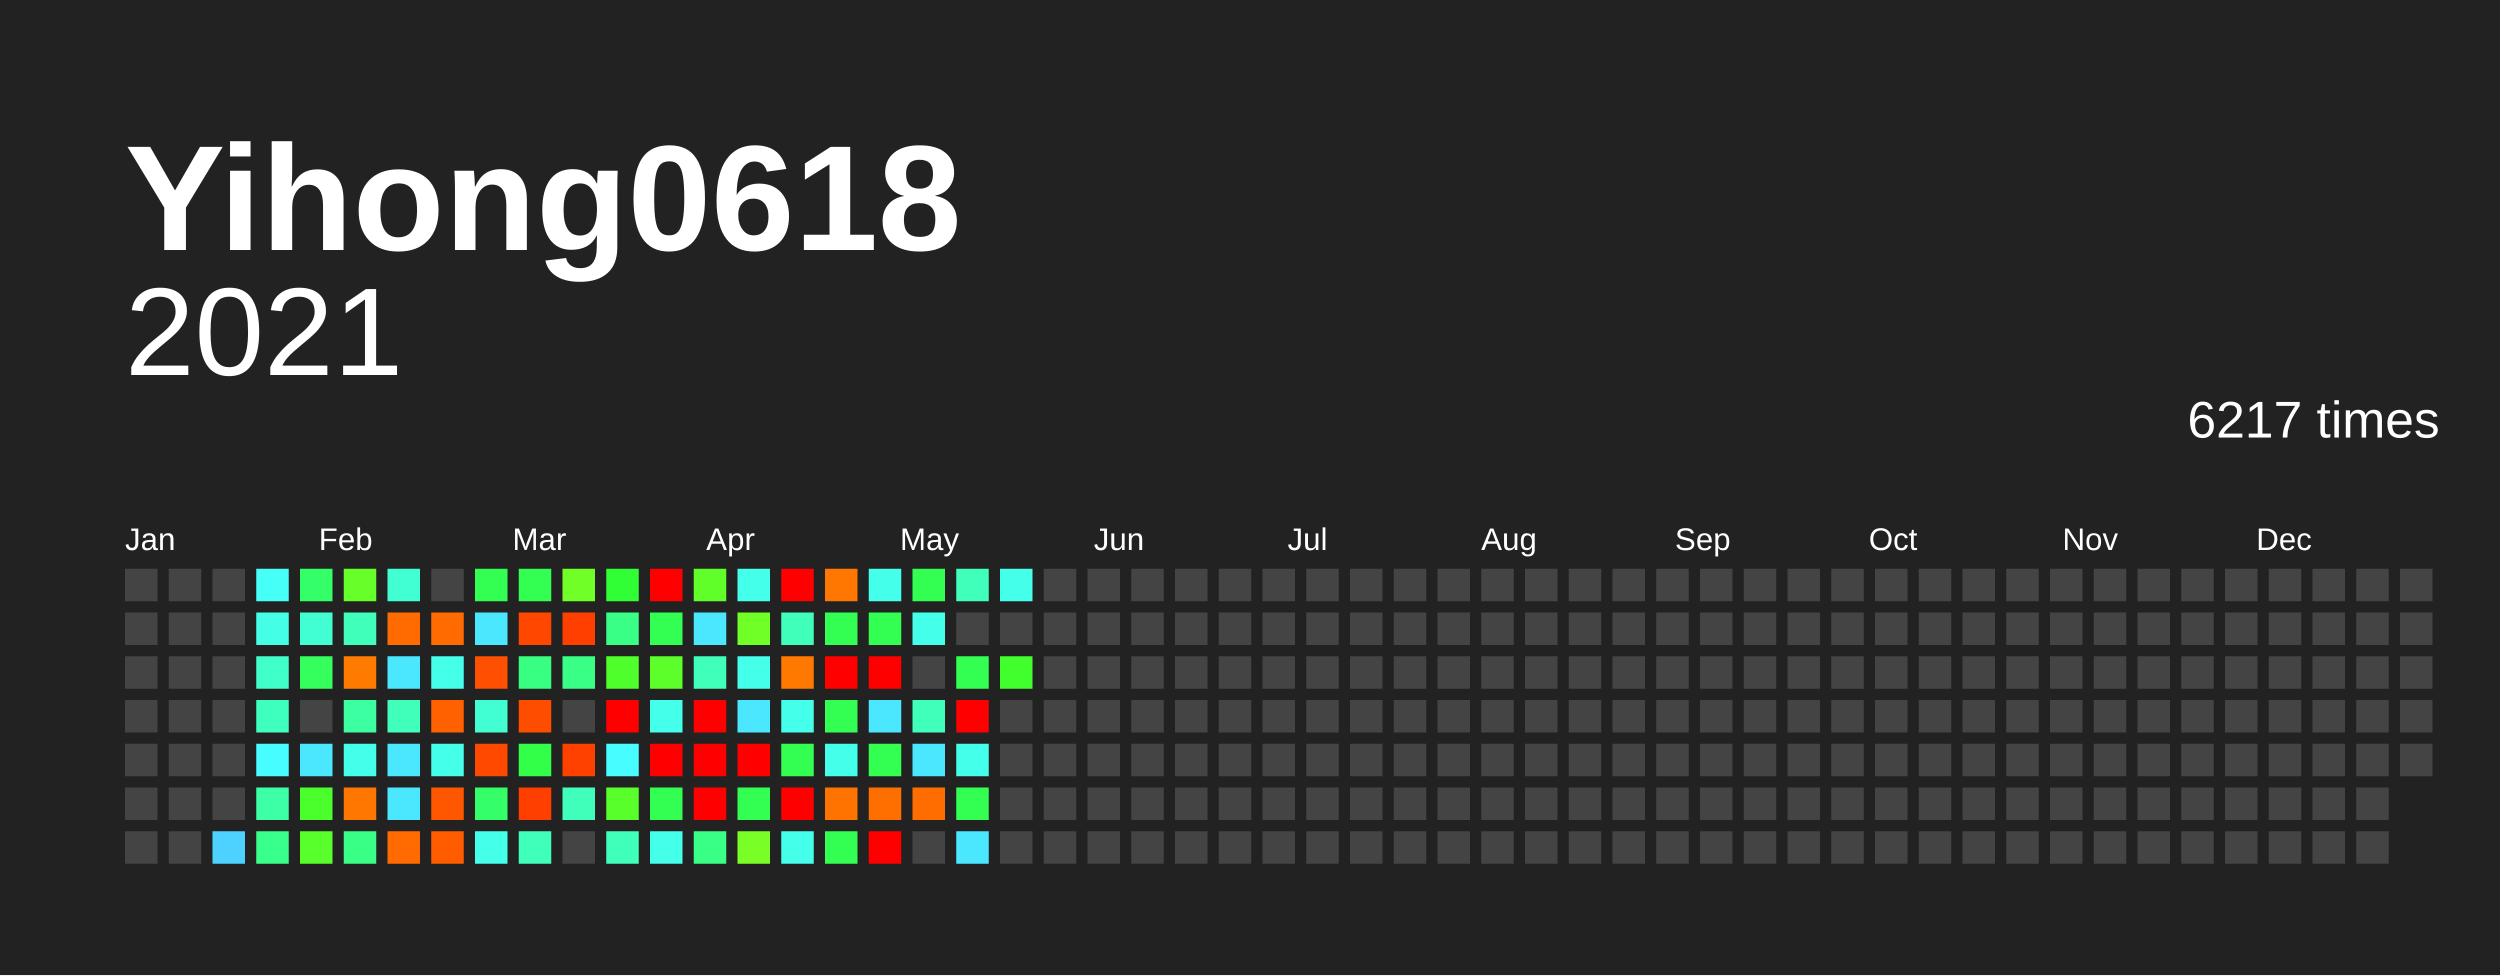
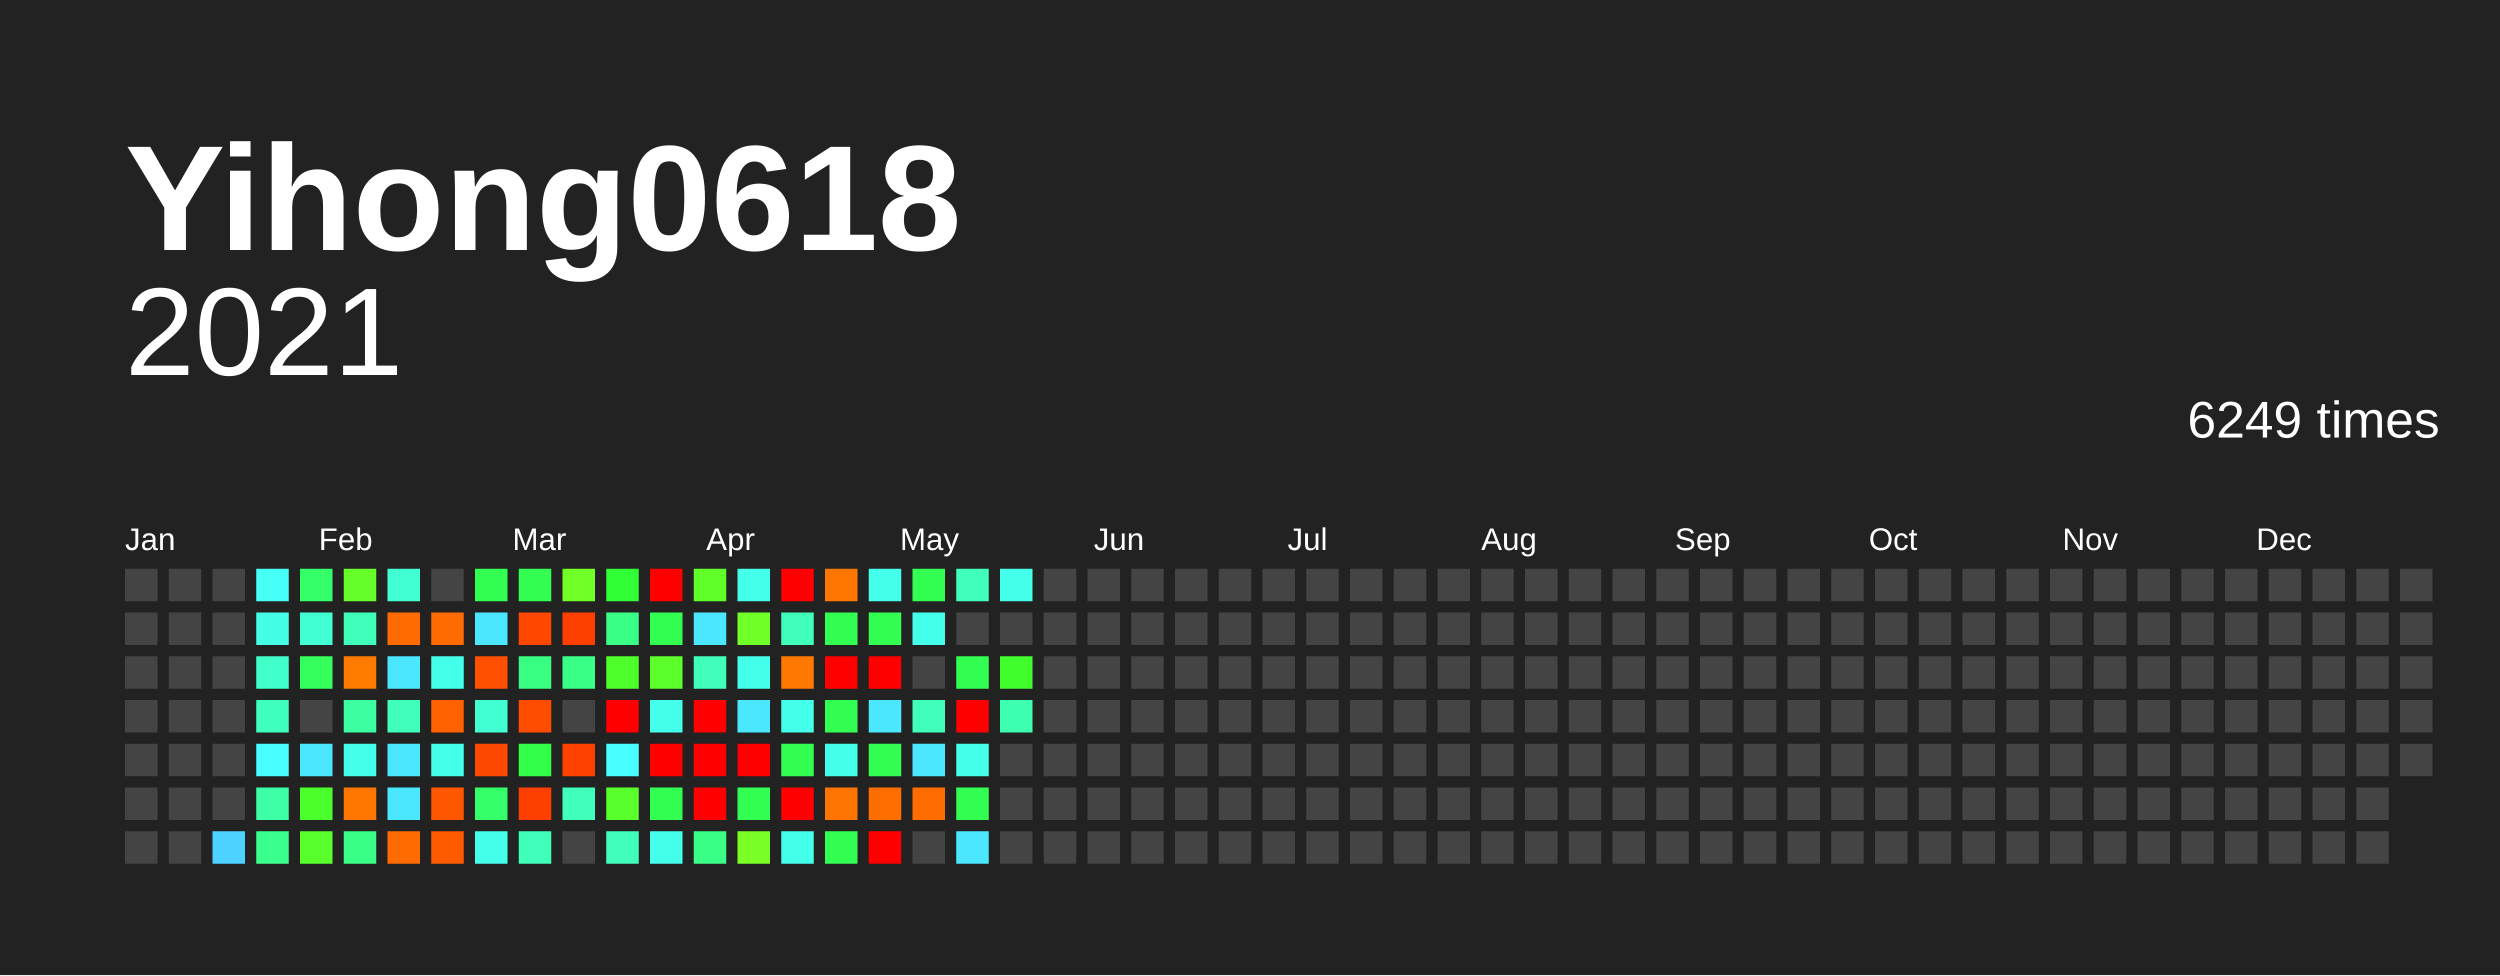
<svg xmlns="http://www.w3.org/2000/svg" baseProfile="full" height="78mm" version="1.1" viewBox="0,0,200,78" width="200mm">
  <defs />
  <rect fill="#222222" height="78" width="200" x="0" y="0" />
  <text fill="#FFFFFF" style="font-size:12px; font-family:Arial; font-weight:bold;" x="10" y="20">Yihong0618</text>
  <text alignment-baseline="hanging" fill="#FFFFFF" style="font-size:10.0px; font-family:Arial;" x="10" y="30">2021</text>
-   <text alignment-baseline="hanging" fill="#FFFFFF" style="font-size:4.125px; font-family:Arial;" x="175" y="35">6217 times</text>
+   <text alignment-baseline="hanging" fill="#FFFFFF" style="font-size:4.125px; font-family:Arial;" x="175" y="35">6249 times</text>
  <text fill="#FFFFFF" style="font-size:2.5px; font-family:Arial" x="10.0" y="44">Jan</text>
  <text fill="#FFFFFF" style="font-size:2.5px; font-family:Arial" x="25.5" y="44">Feb</text>
  <text fill="#FFFFFF" style="font-size:2.5px; font-family:Arial" x="41.0" y="44">Mar</text>
  <text fill="#FFFFFF" style="font-size:2.5px; font-family:Arial" x="56.5" y="44">Apr</text>
  <text fill="#FFFFFF" style="font-size:2.5px; font-family:Arial" x="72.0" y="44">May</text>
  <text fill="#FFFFFF" style="font-size:2.5px; font-family:Arial" x="87.5" y="44">Jun</text>
  <text fill="#FFFFFF" style="font-size:2.5px; font-family:Arial" x="103.0" y="44">Jul</text>
  <text fill="#FFFFFF" style="font-size:2.5px; font-family:Arial" x="118.5" y="44">Aug</text>
  <text fill="#FFFFFF" style="font-size:2.5px; font-family:Arial" x="134.0" y="44">Sep</text>
  <text fill="#FFFFFF" style="font-size:2.5px; font-family:Arial" x="149.5" y="44">Oct</text>
  <text fill="#FFFFFF" style="font-size:2.5px; font-family:Arial" x="165.0" y="44">Nov</text>
  <text fill="#FFFFFF" style="font-size:2.5px; font-family:Arial" x="180.5" y="44">Dec</text>
  <rect fill="#444444" height="2.6" width="2.6" x="10.0" y="45.5" />
  <rect fill="#444444" height="2.6" width="2.6" x="10.0" y="49.0" />
  <rect fill="#444444" height="2.6" width="2.6" x="10.0" y="52.5" />
  <rect fill="#444444" height="2.6" width="2.6" x="10.0" y="56.0" />
  <rect fill="#444444" height="2.6" width="2.6" x="10.0" y="59.5" />
  <rect fill="#444444" height="2.6" width="2.6" x="10.0" y="63.0" />
  <rect fill="#444444" height="2.6" width="2.6" x="10.0" y="66.5" />
  <rect fill="#444444" height="2.6" width="2.6" x="13.5" y="45.5" />
  <rect fill="#444444" height="2.6" width="2.6" x="13.5" y="49.0" />
  <rect fill="#444444" height="2.6" width="2.6" x="13.5" y="52.5" />
  <rect fill="#444444" height="2.6" width="2.6" x="13.5" y="56.0" />
  <rect fill="#444444" height="2.6" width="2.6" x="13.5" y="59.5" />
  <rect fill="#444444" height="2.6" width="2.6" x="13.5" y="63.0" />
  <rect fill="#444444" height="2.6" width="2.6" x="13.5" y="66.5" />
  <rect fill="#444444" height="2.6" width="2.6" x="17.0" y="45.5" />
  <rect fill="#444444" height="2.6" width="2.6" x="17.0" y="49.0" />
  <rect fill="#444444" height="2.6" width="2.6" x="17.0" y="52.5" />
  <rect fill="#444444" height="2.6" width="2.6" x="17.0" y="56.0" />
  <rect fill="#444444" height="2.6" width="2.6" x="17.0" y="59.5" />
  <rect fill="#444444" height="2.6" width="2.6" x="17.0" y="63.0" />
  <rect fill="#4dd2ff" height="2.6" width="2.6" x="17.0" y="66.5" />
  <rect fill="#46fff7" height="2.6" width="2.6" x="20.5" y="45.5" />
  <rect fill="#44ffe5" height="2.6" width="2.6" x="20.5" y="49.0" />
  <rect fill="#40ffc9" height="2.6" width="2.6" x="20.5" y="52.5" />
  <rect fill="#3fffbf" height="2.6" width="2.6" x="20.5" y="56.0" />
  <rect fill="#47fdff" height="2.6" width="2.6" x="20.5" y="59.5" />
  <rect fill="#3cffa6" height="2.6" width="2.6" x="20.5" y="63.0" />
  <rect fill="#39ff8d" height="2.6" width="2.6" x="20.5" y="66.5" />
  <rect fill="#35ff68" height="2.6" width="2.6" x="24.0" y="45.5" />
  <rect fill="#41ffd2" height="2.6" width="2.6" x="24.0" y="49.0" />
  <rect fill="#34ff5d" height="2.6" width="2.6" x="24.0" y="52.5" />
  <rect fill="#444444" height="2.6" width="2.6" x="24.0" y="56.0" />
  <rect fill="#4ae7ff" height="2.6" width="2.6" x="24.0" y="59.5" />
  <rect fill="#4aff2c" height="2.6" width="2.6" x="24.0" y="63.0" />
  <rect fill="#58ff2a" height="2.6" width="2.6" x="24.0" y="66.5" />
  <rect fill="#66ff29" height="2.6" width="2.6" x="27.5" y="45.5" />
  <rect fill="#3fffba" height="2.6" width="2.6" x="27.5" y="49.0" />
  <rect fill="#ff7b00" height="2.6" width="2.6" x="27.5" y="52.5" />
  <rect fill="#3cffa1" height="2.6" width="2.6" x="27.5" y="56.0" />
  <rect fill="#44ffea" height="2.6" width="2.6" x="27.5" y="59.5" />
  <rect fill="#ff7700" height="2.6" width="2.6" x="27.5" y="63.0" />
  <rect fill="#39ff87" height="2.6" width="2.6" x="27.5" y="66.5" />
  <rect fill="#41ffd2" height="2.6" width="2.6" x="31.0" y="45.5" />
  <rect fill="#ff6b00" height="2.6" width="2.6" x="31.0" y="49.0" />
  <rect fill="#4ae7ff" height="2.6" width="2.6" x="31.0" y="52.5" />
  <rect fill="#3fffba" height="2.6" width="2.6" x="31.0" y="56.0" />
  <rect fill="#4ae7ff" height="2.6" width="2.6" x="31.0" y="59.5" />
  <rect fill="#4ae7ff" height="2.6" width="2.6" x="31.0" y="63.0" />
  <rect fill="#ff6b00" height="2.6" width="2.6" x="31.0" y="66.5" />
  <rect fill="#444444" height="2.6" width="2.6" x="34.5" y="45.5" />
  <rect fill="#ff6b00" height="2.6" width="2.6" x="34.5" y="49.0" />
  <rect fill="#44ffea" height="2.6" width="2.6" x="34.5" y="52.5" />
  <rect fill="#ff6000" height="2.6" width="2.6" x="34.5" y="56.0" />
  <rect fill="#44ffea" height="2.6" width="2.6" x="34.5" y="59.5" />
  <rect fill="#ff5600" height="2.6" width="2.6" x="34.5" y="63.0" />
  <rect fill="#ff5c00" height="2.6" width="2.6" x="34.5" y="66.5" />
  <rect fill="#33ff52" height="2.6" width="2.6" x="38.0" y="45.5" />
  <rect fill="#4ae7ff" height="2.6" width="2.6" x="38.0" y="49.0" />
  <rect fill="#ff4f00" height="2.6" width="2.6" x="38.0" y="52.5" />
  <rect fill="#41ffd2" height="2.6" width="2.6" x="38.0" y="56.0" />
  <rect fill="#ff4900" height="2.6" width="2.6" x="38.0" y="59.5" />
  <rect fill="#35ff68" height="2.6" width="2.6" x="38.0" y="63.0" />
  <rect fill="#44ffea" height="2.6" width="2.6" x="38.0" y="66.5" />
  <rect fill="#33ff52" height="2.6" width="2.6" x="41.5" y="45.5" />
  <rect fill="#ff4700" height="2.6" width="2.6" x="41.5" y="49.0" />
  <rect fill="#38ff82" height="2.6" width="2.6" x="41.5" y="52.5" />
  <rect fill="#ff4d00" height="2.6" width="2.6" x="41.5" y="56.0" />
  <rect fill="#32ff47" height="2.6" width="2.6" x="41.5" y="59.5" />
  <rect fill="#ff3f00" height="2.6" width="2.6" x="41.5" y="63.0" />
  <rect fill="#3fffba" height="2.6" width="2.6" x="41.5" y="66.5" />
  <rect fill="#70ff27" height="2.6" width="2.6" x="45.0" y="45.5" />
  <rect fill="#ff3f00" height="2.6" width="2.6" x="45.0" y="49.0" />
  <rect fill="#39ff87" height="2.6" width="2.6" x="45.0" y="52.5" />
  <rect fill="#444444" height="2.6" width="2.6" x="45.0" y="56.0" />
  <rect fill="#ff4100" height="2.6" width="2.6" x="45.0" y="59.5" />
  <rect fill="#3fffba" height="2.6" width="2.6" x="45.0" y="63.0" />
  <rect fill="#444444" height="2.6" width="2.6" x="45.0" y="66.5" />
  <rect fill="#30ff36" height="2.6" width="2.6" x="48.5" y="45.5" />
  <rect fill="#39ff87" height="2.6" width="2.6" x="48.5" y="49.0" />
  <rect fill="#4eff2b" height="2.6" width="2.6" x="48.5" y="52.5" />
  <rect fill="red" height="2.6" width="2.6" x="48.5" y="56.0" />
  <rect fill="#47fdff" height="2.6" width="2.6" x="48.5" y="59.5" />
  <rect fill="#58ff2a" height="2.6" width="2.6" x="48.5" y="63.0" />
  <rect fill="#3fffba" height="2.6" width="2.6" x="48.5" y="66.5" />
  <rect fill="red" height="2.6" width="2.6" x="52.0" y="45.5" />
  <rect fill="#33ff52" height="2.6" width="2.6" x="52.0" y="49.0" />
  <rect fill="#5dff2a" height="2.6" width="2.6" x="52.0" y="52.5" />
  <rect fill="#44ffea" height="2.6" width="2.6" x="52.0" y="56.0" />
  <rect fill="red" height="2.6" width="2.6" x="52.0" y="59.5" />
  <rect fill="#33ff52" height="2.6" width="2.6" x="52.0" y="63.0" />
  <rect fill="#44ffea" height="2.6" width="2.6" x="52.0" y="66.5" />
  <rect fill="#61ff29" height="2.6" width="2.6" x="55.5" y="45.5" />
  <rect fill="#4ae7ff" height="2.6" width="2.6" x="55.5" y="49.0" />
  <rect fill="#3fffba" height="2.6" width="2.6" x="55.5" y="52.5" />
  <rect fill="red" height="2.6" width="2.6" x="55.5" y="56.0" />
  <rect fill="red" height="2.6" width="2.6" x="55.5" y="59.5" />
  <rect fill="red" height="2.6" width="2.6" x="55.5" y="63.0" />
  <rect fill="#39ff87" height="2.6" width="2.6" x="55.5" y="66.5" />
  <rect fill="#44ffea" height="2.6" width="2.6" x="59.0" y="45.5" />
  <rect fill="#70ff27" height="2.6" width="2.6" x="59.0" y="49.0" />
  <rect fill="#44ffea" height="2.6" width="2.6" x="59.0" y="52.5" />
  <rect fill="#4ae7ff" height="2.6" width="2.6" x="59.0" y="56.0" />
  <rect fill="red" height="2.6" width="2.6" x="59.0" y="59.5" />
  <rect fill="#33ff52" height="2.6" width="2.6" x="59.0" y="63.0" />
  <rect fill="#7aff26" height="2.6" width="2.6" x="59.0" y="66.5" />
  <rect fill="red" height="2.6" width="2.6" x="62.5" y="45.5" />
  <rect fill="#3fffba" height="2.6" width="2.6" x="62.5" y="49.0" />
  <rect fill="#ff7900" height="2.6" width="2.6" x="62.5" y="52.5" />
  <rect fill="#44ffea" height="2.6" width="2.6" x="62.5" y="56.0" />
  <rect fill="#33ff52" height="2.6" width="2.6" x="62.5" y="59.5" />
  <rect fill="red" height="2.6" width="2.6" x="62.5" y="63.0" />
  <rect fill="#44ffea" height="2.6" width="2.6" x="62.5" y="66.5" />
  <rect fill="#ff7700" height="2.6" width="2.6" x="66.0" y="45.5" />
  <rect fill="#33ff52" height="2.6" width="2.6" x="66.0" y="49.0" />
  <rect fill="red" height="2.6" width="2.6" x="66.0" y="52.5" />
  <rect fill="#33ff52" height="2.6" width="2.6" x="66.0" y="56.0" />
  <rect fill="#44ffea" height="2.6" width="2.6" x="66.0" y="59.5" />
  <rect fill="#ff7300" height="2.6" width="2.6" x="66.0" y="63.0" />
  <rect fill="#33ff52" height="2.6" width="2.6" x="66.0" y="66.5" />
  <rect fill="#44ffea" height="2.6" width="2.6" x="69.5" y="45.5" />
  <rect fill="#33ff52" height="2.6" width="2.6" x="69.5" y="49.0" />
  <rect fill="red" height="2.6" width="2.6" x="69.5" y="52.5" />
  <rect fill="#4ae7ff" height="2.6" width="2.6" x="69.5" y="56.0" />
  <rect fill="#33ff52" height="2.6" width="2.6" x="69.5" y="59.5" />
  <rect fill="#ff6f00" height="2.6" width="2.6" x="69.5" y="63.0" />
  <rect fill="red" height="2.6" width="2.6" x="69.5" y="66.5" />
  <rect fill="#33ff52" height="2.6" width="2.6" x="73.0" y="45.5" />
  <rect fill="#44ffea" height="2.6" width="2.6" x="73.0" y="49.0" />
  <rect fill="#444444" height="2.6" width="2.6" x="73.0" y="52.5" />
  <rect fill="#3fffba" height="2.6" width="2.6" x="73.0" y="56.0" />
  <rect fill="#4ae7ff" height="2.6" width="2.6" x="73.0" y="59.5" />
  <rect fill="#ff6d00" height="2.6" width="2.6" x="73.0" y="63.0" />
  <rect fill="#444444" height="2.6" width="2.6" x="73.0" y="66.5" />
  <rect fill="#3fffba" height="2.6" width="2.6" x="76.5" y="45.5" />
  <rect fill="#444444" height="2.6" width="2.6" x="76.5" y="49.0" />
  <rect fill="#33ff52" height="2.6" width="2.6" x="76.5" y="52.5" />
  <rect fill="red" height="2.6" width="2.6" x="76.5" y="56.0" />
  <rect fill="#44ffea" height="2.6" width="2.6" x="76.5" y="59.5" />
  <rect fill="#33ff52" height="2.6" width="2.6" x="76.5" y="63.0" />
  <rect fill="#4ae7ff" height="2.6" width="2.6" x="76.5" y="66.5" />
  <rect fill="#44ffea" height="2.6" width="2.6" x="80.0" y="45.5" />
  <rect fill="#444444" height="2.6" width="2.6" x="80.0" y="49.0" />
  <rect fill="#41ff2d" height="2.6" width="2.6" x="80.0" y="52.5" />
-   <rect fill="#444444" height="2.6" width="2.6" x="80.0" y="56.0" />
+   <rect fill="#3dffb0" height="2.6" width="2.6" x="80.0" y="56.0" />
  <rect fill="#444444" height="2.6" width="2.6" x="80.0" y="59.5" />
  <rect fill="#444444" height="2.6" width="2.6" x="80.0" y="63.0" />
  <rect fill="#444444" height="2.6" width="2.6" x="80.0" y="66.5" />
  <rect fill="#444444" height="2.6" width="2.6" x="83.5" y="45.5" />
  <rect fill="#444444" height="2.6" width="2.6" x="83.5" y="49.0" />
  <rect fill="#444444" height="2.6" width="2.6" x="83.5" y="52.5" />
  <rect fill="#444444" height="2.6" width="2.6" x="83.5" y="56.0" />
  <rect fill="#444444" height="2.6" width="2.6" x="83.5" y="59.5" />
  <rect fill="#444444" height="2.6" width="2.6" x="83.5" y="63.0" />
  <rect fill="#444444" height="2.6" width="2.6" x="83.5" y="66.5" />
  <rect fill="#444444" height="2.6" width="2.6" x="87.0" y="45.5" />
  <rect fill="#444444" height="2.6" width="2.6" x="87.0" y="49.0" />
  <rect fill="#444444" height="2.6" width="2.6" x="87.0" y="52.5" />
  <rect fill="#444444" height="2.6" width="2.6" x="87.0" y="56.0" />
  <rect fill="#444444" height="2.6" width="2.6" x="87.0" y="59.5" />
  <rect fill="#444444" height="2.6" width="2.6" x="87.0" y="63.0" />
  <rect fill="#444444" height="2.6" width="2.6" x="87.0" y="66.5" />
  <rect fill="#444444" height="2.6" width="2.6" x="90.5" y="45.5" />
  <rect fill="#444444" height="2.6" width="2.6" x="90.5" y="49.0" />
  <rect fill="#444444" height="2.6" width="2.6" x="90.5" y="52.5" />
  <rect fill="#444444" height="2.6" width="2.6" x="90.5" y="56.0" />
  <rect fill="#444444" height="2.6" width="2.6" x="90.5" y="59.5" />
  <rect fill="#444444" height="2.6" width="2.6" x="90.5" y="63.0" />
  <rect fill="#444444" height="2.6" width="2.6" x="90.5" y="66.5" />
  <rect fill="#444444" height="2.6" width="2.6" x="94.0" y="45.5" />
  <rect fill="#444444" height="2.6" width="2.6" x="94.0" y="49.0" />
  <rect fill="#444444" height="2.6" width="2.6" x="94.0" y="52.5" />
  <rect fill="#444444" height="2.6" width="2.6" x="94.0" y="56.0" />
  <rect fill="#444444" height="2.6" width="2.6" x="94.0" y="59.5" />
  <rect fill="#444444" height="2.6" width="2.6" x="94.0" y="63.0" />
  <rect fill="#444444" height="2.6" width="2.6" x="94.0" y="66.5" />
  <rect fill="#444444" height="2.6" width="2.6" x="97.5" y="45.5" />
  <rect fill="#444444" height="2.6" width="2.6" x="97.5" y="49.0" />
  <rect fill="#444444" height="2.6" width="2.6" x="97.5" y="52.5" />
  <rect fill="#444444" height="2.6" width="2.6" x="97.5" y="56.0" />
  <rect fill="#444444" height="2.6" width="2.6" x="97.5" y="59.5" />
  <rect fill="#444444" height="2.6" width="2.6" x="97.5" y="63.0" />
  <rect fill="#444444" height="2.6" width="2.6" x="97.5" y="66.5" />
  <rect fill="#444444" height="2.6" width="2.6" x="101.0" y="45.5" />
  <rect fill="#444444" height="2.6" width="2.6" x="101.0" y="49.0" />
  <rect fill="#444444" height="2.6" width="2.6" x="101.0" y="52.5" />
  <rect fill="#444444" height="2.6" width="2.6" x="101.0" y="56.0" />
  <rect fill="#444444" height="2.6" width="2.6" x="101.0" y="59.5" />
  <rect fill="#444444" height="2.6" width="2.6" x="101.0" y="63.0" />
  <rect fill="#444444" height="2.6" width="2.6" x="101.0" y="66.5" />
  <rect fill="#444444" height="2.6" width="2.6" x="104.5" y="45.5" />
  <rect fill="#444444" height="2.6" width="2.6" x="104.5" y="49.0" />
  <rect fill="#444444" height="2.6" width="2.6" x="104.5" y="52.5" />
  <rect fill="#444444" height="2.6" width="2.6" x="104.5" y="56.0" />
  <rect fill="#444444" height="2.6" width="2.6" x="104.5" y="59.5" />
  <rect fill="#444444" height="2.6" width="2.6" x="104.5" y="63.0" />
  <rect fill="#444444" height="2.6" width="2.6" x="104.5" y="66.5" />
  <rect fill="#444444" height="2.6" width="2.6" x="108.0" y="45.5" />
  <rect fill="#444444" height="2.6" width="2.6" x="108.0" y="49.0" />
  <rect fill="#444444" height="2.6" width="2.6" x="108.0" y="52.5" />
  <rect fill="#444444" height="2.6" width="2.6" x="108.0" y="56.0" />
  <rect fill="#444444" height="2.6" width="2.6" x="108.0" y="59.5" />
  <rect fill="#444444" height="2.6" width="2.6" x="108.0" y="63.0" />
  <rect fill="#444444" height="2.6" width="2.6" x="108.0" y="66.5" />
  <rect fill="#444444" height="2.6" width="2.6" x="111.5" y="45.5" />
  <rect fill="#444444" height="2.6" width="2.6" x="111.5" y="49.0" />
  <rect fill="#444444" height="2.6" width="2.6" x="111.5" y="52.5" />
  <rect fill="#444444" height="2.6" width="2.6" x="111.5" y="56.0" />
  <rect fill="#444444" height="2.6" width="2.6" x="111.5" y="59.5" />
  <rect fill="#444444" height="2.6" width="2.6" x="111.5" y="63.0" />
  <rect fill="#444444" height="2.6" width="2.6" x="111.5" y="66.5" />
  <rect fill="#444444" height="2.6" width="2.6" x="115.0" y="45.5" />
  <rect fill="#444444" height="2.6" width="2.6" x="115.0" y="49.0" />
  <rect fill="#444444" height="2.6" width="2.6" x="115.0" y="52.5" />
  <rect fill="#444444" height="2.6" width="2.6" x="115.0" y="56.0" />
  <rect fill="#444444" height="2.6" width="2.6" x="115.0" y="59.5" />
  <rect fill="#444444" height="2.6" width="2.6" x="115.0" y="63.0" />
  <rect fill="#444444" height="2.6" width="2.6" x="115.0" y="66.5" />
  <rect fill="#444444" height="2.6" width="2.6" x="118.5" y="45.5" />
  <rect fill="#444444" height="2.6" width="2.6" x="118.5" y="49.0" />
  <rect fill="#444444" height="2.6" width="2.6" x="118.5" y="52.5" />
  <rect fill="#444444" height="2.6" width="2.6" x="118.5" y="56.0" />
  <rect fill="#444444" height="2.6" width="2.6" x="118.5" y="59.5" />
  <rect fill="#444444" height="2.6" width="2.6" x="118.5" y="63.0" />
  <rect fill="#444444" height="2.6" width="2.6" x="118.5" y="66.5" />
  <rect fill="#444444" height="2.6" width="2.6" x="122.0" y="45.5" />
  <rect fill="#444444" height="2.6" width="2.6" x="122.0" y="49.0" />
  <rect fill="#444444" height="2.6" width="2.6" x="122.0" y="52.5" />
  <rect fill="#444444" height="2.6" width="2.6" x="122.0" y="56.0" />
  <rect fill="#444444" height="2.6" width="2.6" x="122.0" y="59.5" />
  <rect fill="#444444" height="2.6" width="2.6" x="122.0" y="63.0" />
  <rect fill="#444444" height="2.6" width="2.6" x="122.0" y="66.5" />
  <rect fill="#444444" height="2.6" width="2.6" x="125.5" y="45.5" />
  <rect fill="#444444" height="2.6" width="2.6" x="125.5" y="49.0" />
  <rect fill="#444444" height="2.6" width="2.6" x="125.5" y="52.5" />
  <rect fill="#444444" height="2.6" width="2.6" x="125.5" y="56.0" />
  <rect fill="#444444" height="2.6" width="2.6" x="125.5" y="59.5" />
  <rect fill="#444444" height="2.6" width="2.6" x="125.5" y="63.0" />
  <rect fill="#444444" height="2.6" width="2.6" x="125.5" y="66.5" />
  <rect fill="#444444" height="2.6" width="2.6" x="129.0" y="45.5" />
  <rect fill="#444444" height="2.6" width="2.6" x="129.0" y="49.0" />
  <rect fill="#444444" height="2.6" width="2.6" x="129.0" y="52.5" />
  <rect fill="#444444" height="2.6" width="2.6" x="129.0" y="56.0" />
  <rect fill="#444444" height="2.6" width="2.6" x="129.0" y="59.5" />
  <rect fill="#444444" height="2.6" width="2.6" x="129.0" y="63.0" />
  <rect fill="#444444" height="2.6" width="2.6" x="129.0" y="66.5" />
  <rect fill="#444444" height="2.6" width="2.6" x="132.5" y="45.5" />
  <rect fill="#444444" height="2.6" width="2.6" x="132.5" y="49.0" />
  <rect fill="#444444" height="2.6" width="2.6" x="132.5" y="52.5" />
  <rect fill="#444444" height="2.6" width="2.6" x="132.5" y="56.0" />
  <rect fill="#444444" height="2.6" width="2.6" x="132.5" y="59.5" />
  <rect fill="#444444" height="2.6" width="2.6" x="132.5" y="63.0" />
  <rect fill="#444444" height="2.6" width="2.6" x="132.5" y="66.5" />
  <rect fill="#444444" height="2.6" width="2.6" x="136.0" y="45.5" />
  <rect fill="#444444" height="2.6" width="2.6" x="136.0" y="49.0" />
  <rect fill="#444444" height="2.6" width="2.6" x="136.0" y="52.5" />
  <rect fill="#444444" height="2.6" width="2.6" x="136.0" y="56.0" />
  <rect fill="#444444" height="2.6" width="2.6" x="136.0" y="59.5" />
  <rect fill="#444444" height="2.6" width="2.6" x="136.0" y="63.0" />
  <rect fill="#444444" height="2.6" width="2.6" x="136.0" y="66.5" />
  <rect fill="#444444" height="2.6" width="2.6" x="139.5" y="45.5" />
  <rect fill="#444444" height="2.6" width="2.6" x="139.5" y="49.0" />
  <rect fill="#444444" height="2.6" width="2.6" x="139.5" y="52.5" />
  <rect fill="#444444" height="2.6" width="2.6" x="139.5" y="56.0" />
  <rect fill="#444444" height="2.6" width="2.6" x="139.5" y="59.5" />
  <rect fill="#444444" height="2.6" width="2.6" x="139.5" y="63.0" />
  <rect fill="#444444" height="2.6" width="2.6" x="139.5" y="66.5" />
  <rect fill="#444444" height="2.6" width="2.6" x="143.0" y="45.5" />
  <rect fill="#444444" height="2.6" width="2.6" x="143.0" y="49.0" />
  <rect fill="#444444" height="2.6" width="2.6" x="143.0" y="52.5" />
  <rect fill="#444444" height="2.6" width="2.6" x="143.0" y="56.0" />
  <rect fill="#444444" height="2.6" width="2.6" x="143.0" y="59.5" />
  <rect fill="#444444" height="2.6" width="2.6" x="143.0" y="63.0" />
  <rect fill="#444444" height="2.6" width="2.6" x="143.0" y="66.5" />
  <rect fill="#444444" height="2.6" width="2.6" x="146.5" y="45.5" />
  <rect fill="#444444" height="2.6" width="2.6" x="146.5" y="49.0" />
  <rect fill="#444444" height="2.6" width="2.6" x="146.5" y="52.5" />
  <rect fill="#444444" height="2.6" width="2.6" x="146.5" y="56.0" />
  <rect fill="#444444" height="2.6" width="2.6" x="146.5" y="59.5" />
  <rect fill="#444444" height="2.6" width="2.6" x="146.5" y="63.0" />
  <rect fill="#444444" height="2.6" width="2.6" x="146.5" y="66.5" />
  <rect fill="#444444" height="2.6" width="2.6" x="150.0" y="45.5" />
  <rect fill="#444444" height="2.6" width="2.6" x="150.0" y="49.0" />
  <rect fill="#444444" height="2.6" width="2.6" x="150.0" y="52.5" />
  <rect fill="#444444" height="2.6" width="2.6" x="150.0" y="56.0" />
  <rect fill="#444444" height="2.6" width="2.6" x="150.0" y="59.5" />
  <rect fill="#444444" height="2.6" width="2.6" x="150.0" y="63.0" />
  <rect fill="#444444" height="2.6" width="2.6" x="150.0" y="66.5" />
  <rect fill="#444444" height="2.6" width="2.6" x="153.5" y="45.5" />
  <rect fill="#444444" height="2.6" width="2.6" x="153.5" y="49.0" />
  <rect fill="#444444" height="2.6" width="2.6" x="153.5" y="52.5" />
  <rect fill="#444444" height="2.6" width="2.6" x="153.5" y="56.0" />
  <rect fill="#444444" height="2.6" width="2.6" x="153.5" y="59.5" />
  <rect fill="#444444" height="2.6" width="2.6" x="153.5" y="63.0" />
  <rect fill="#444444" height="2.6" width="2.6" x="153.5" y="66.5" />
  <rect fill="#444444" height="2.6" width="2.6" x="157.0" y="45.5" />
  <rect fill="#444444" height="2.6" width="2.6" x="157.0" y="49.0" />
  <rect fill="#444444" height="2.6" width="2.6" x="157.0" y="52.5" />
  <rect fill="#444444" height="2.6" width="2.6" x="157.0" y="56.0" />
  <rect fill="#444444" height="2.6" width="2.6" x="157.0" y="59.5" />
  <rect fill="#444444" height="2.6" width="2.6" x="157.0" y="63.0" />
  <rect fill="#444444" height="2.6" width="2.6" x="157.0" y="66.5" />
  <rect fill="#444444" height="2.6" width="2.6" x="160.5" y="45.5" />
  <rect fill="#444444" height="2.6" width="2.6" x="160.5" y="49.0" />
  <rect fill="#444444" height="2.6" width="2.6" x="160.5" y="52.5" />
  <rect fill="#444444" height="2.6" width="2.6" x="160.5" y="56.0" />
  <rect fill="#444444" height="2.6" width="2.6" x="160.5" y="59.5" />
  <rect fill="#444444" height="2.6" width="2.6" x="160.5" y="63.0" />
  <rect fill="#444444" height="2.6" width="2.6" x="160.5" y="66.5" />
  <rect fill="#444444" height="2.6" width="2.6" x="164.0" y="45.5" />
  <rect fill="#444444" height="2.6" width="2.6" x="164.0" y="49.0" />
  <rect fill="#444444" height="2.6" width="2.6" x="164.0" y="52.5" />
  <rect fill="#444444" height="2.6" width="2.6" x="164.0" y="56.0" />
  <rect fill="#444444" height="2.6" width="2.6" x="164.0" y="59.5" />
  <rect fill="#444444" height="2.6" width="2.6" x="164.0" y="63.0" />
  <rect fill="#444444" height="2.6" width="2.6" x="164.0" y="66.5" />
  <rect fill="#444444" height="2.6" width="2.6" x="167.5" y="45.5" />
  <rect fill="#444444" height="2.6" width="2.6" x="167.5" y="49.0" />
  <rect fill="#444444" height="2.6" width="2.6" x="167.5" y="52.5" />
  <rect fill="#444444" height="2.6" width="2.6" x="167.5" y="56.0" />
  <rect fill="#444444" height="2.6" width="2.6" x="167.5" y="59.5" />
  <rect fill="#444444" height="2.6" width="2.6" x="167.5" y="63.0" />
  <rect fill="#444444" height="2.6" width="2.6" x="167.5" y="66.5" />
  <rect fill="#444444" height="2.6" width="2.6" x="171.0" y="45.5" />
  <rect fill="#444444" height="2.6" width="2.6" x="171.0" y="49.0" />
  <rect fill="#444444" height="2.6" width="2.6" x="171.0" y="52.5" />
  <rect fill="#444444" height="2.6" width="2.6" x="171.0" y="56.0" />
  <rect fill="#444444" height="2.6" width="2.6" x="171.0" y="59.5" />
  <rect fill="#444444" height="2.6" width="2.6" x="171.0" y="63.0" />
  <rect fill="#444444" height="2.6" width="2.6" x="171.0" y="66.5" />
  <rect fill="#444444" height="2.6" width="2.6" x="174.5" y="45.5" />
  <rect fill="#444444" height="2.6" width="2.6" x="174.5" y="49.0" />
  <rect fill="#444444" height="2.6" width="2.6" x="174.5" y="52.5" />
  <rect fill="#444444" height="2.6" width="2.6" x="174.5" y="56.0" />
  <rect fill="#444444" height="2.6" width="2.6" x="174.5" y="59.5" />
  <rect fill="#444444" height="2.6" width="2.6" x="174.5" y="63.0" />
  <rect fill="#444444" height="2.6" width="2.6" x="174.5" y="66.5" />
  <rect fill="#444444" height="2.6" width="2.6" x="178.0" y="45.5" />
  <rect fill="#444444" height="2.6" width="2.6" x="178.0" y="49.0" />
  <rect fill="#444444" height="2.6" width="2.6" x="178.0" y="52.5" />
  <rect fill="#444444" height="2.6" width="2.6" x="178.0" y="56.0" />
  <rect fill="#444444" height="2.6" width="2.6" x="178.0" y="59.5" />
  <rect fill="#444444" height="2.6" width="2.6" x="178.0" y="63.0" />
  <rect fill="#444444" height="2.6" width="2.6" x="178.0" y="66.5" />
  <rect fill="#444444" height="2.6" width="2.6" x="181.5" y="45.5" />
  <rect fill="#444444" height="2.6" width="2.6" x="181.5" y="49.0" />
  <rect fill="#444444" height="2.6" width="2.6" x="181.5" y="52.5" />
  <rect fill="#444444" height="2.6" width="2.6" x="181.5" y="56.0" />
  <rect fill="#444444" height="2.6" width="2.6" x="181.5" y="59.5" />
  <rect fill="#444444" height="2.6" width="2.6" x="181.5" y="63.0" />
  <rect fill="#444444" height="2.6" width="2.6" x="181.5" y="66.5" />
  <rect fill="#444444" height="2.6" width="2.6" x="185.0" y="45.5" />
  <rect fill="#444444" height="2.6" width="2.6" x="185.0" y="49.0" />
  <rect fill="#444444" height="2.6" width="2.6" x="185.0" y="52.5" />
  <rect fill="#444444" height="2.6" width="2.6" x="185.0" y="56.0" />
  <rect fill="#444444" height="2.6" width="2.6" x="185.0" y="59.5" />
  <rect fill="#444444" height="2.6" width="2.6" x="185.0" y="63.0" />
  <rect fill="#444444" height="2.6" width="2.6" x="185.0" y="66.5" />
  <rect fill="#444444" height="2.6" width="2.6" x="188.5" y="45.5" />
  <rect fill="#444444" height="2.6" width="2.6" x="188.5" y="49.0" />
  <rect fill="#444444" height="2.6" width="2.6" x="188.5" y="52.5" />
  <rect fill="#444444" height="2.6" width="2.6" x="188.5" y="56.0" />
  <rect fill="#444444" height="2.6" width="2.6" x="188.5" y="59.5" />
  <rect fill="#444444" height="2.6" width="2.6" x="188.5" y="63.0" />
  <rect fill="#444444" height="2.6" width="2.6" x="188.5" y="66.5" />
  <rect fill="#444444" height="2.6" width="2.6" x="192.0" y="45.5" />
  <rect fill="#444444" height="2.6" width="2.6" x="192.0" y="49.0" />
  <rect fill="#444444" height="2.6" width="2.6" x="192.0" y="52.5" />
  <rect fill="#444444" height="2.6" width="2.6" x="192.0" y="56.0" />
  <rect fill="#444444" height="2.6" width="2.6" x="192.0" y="59.5" />
</svg>
